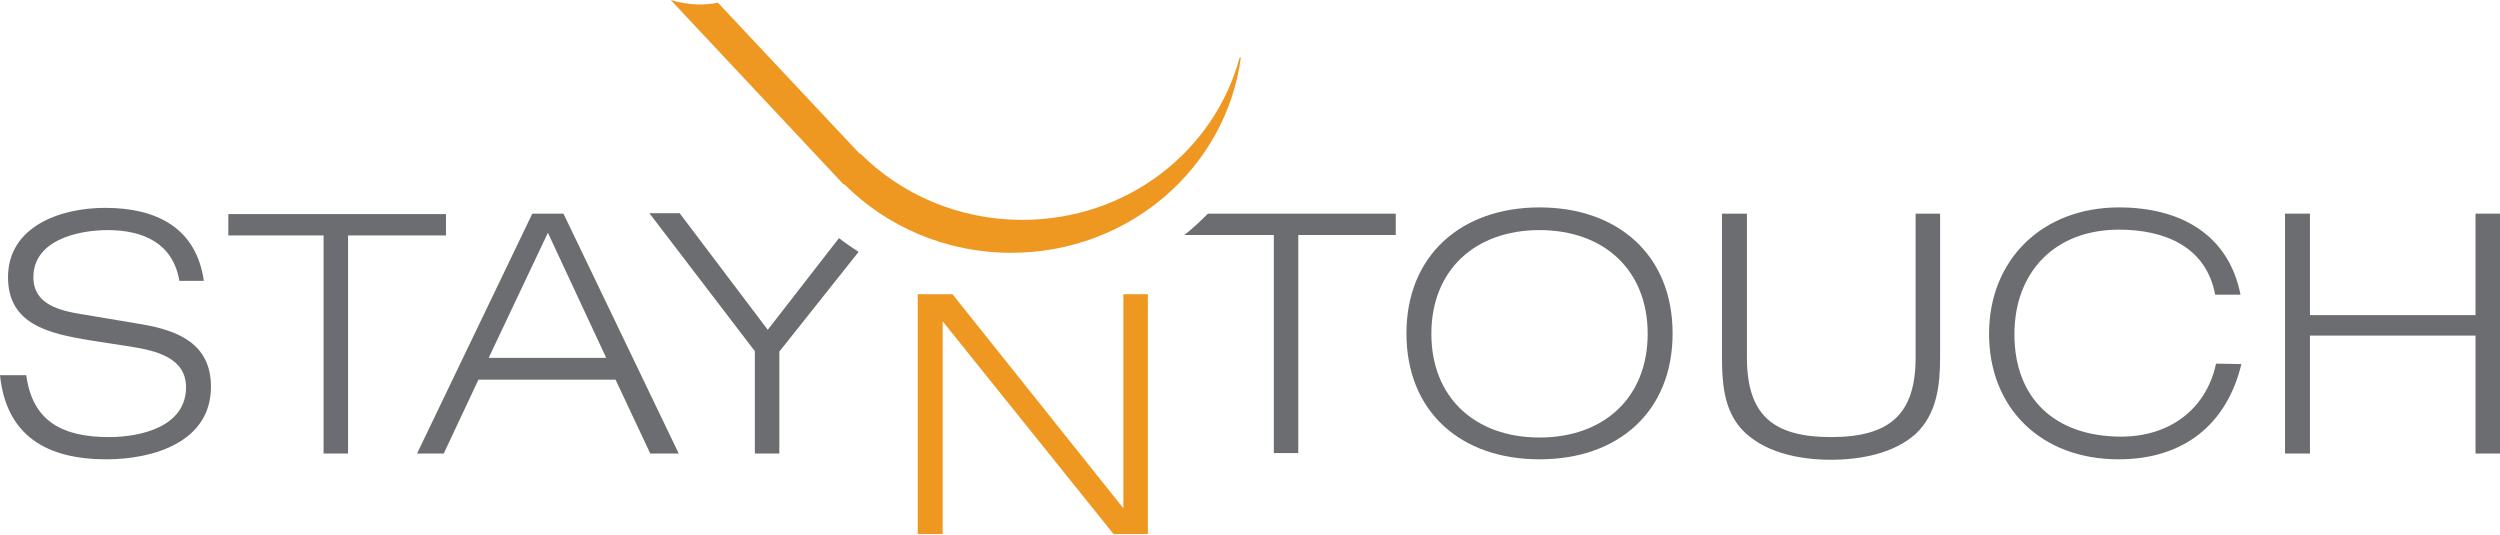
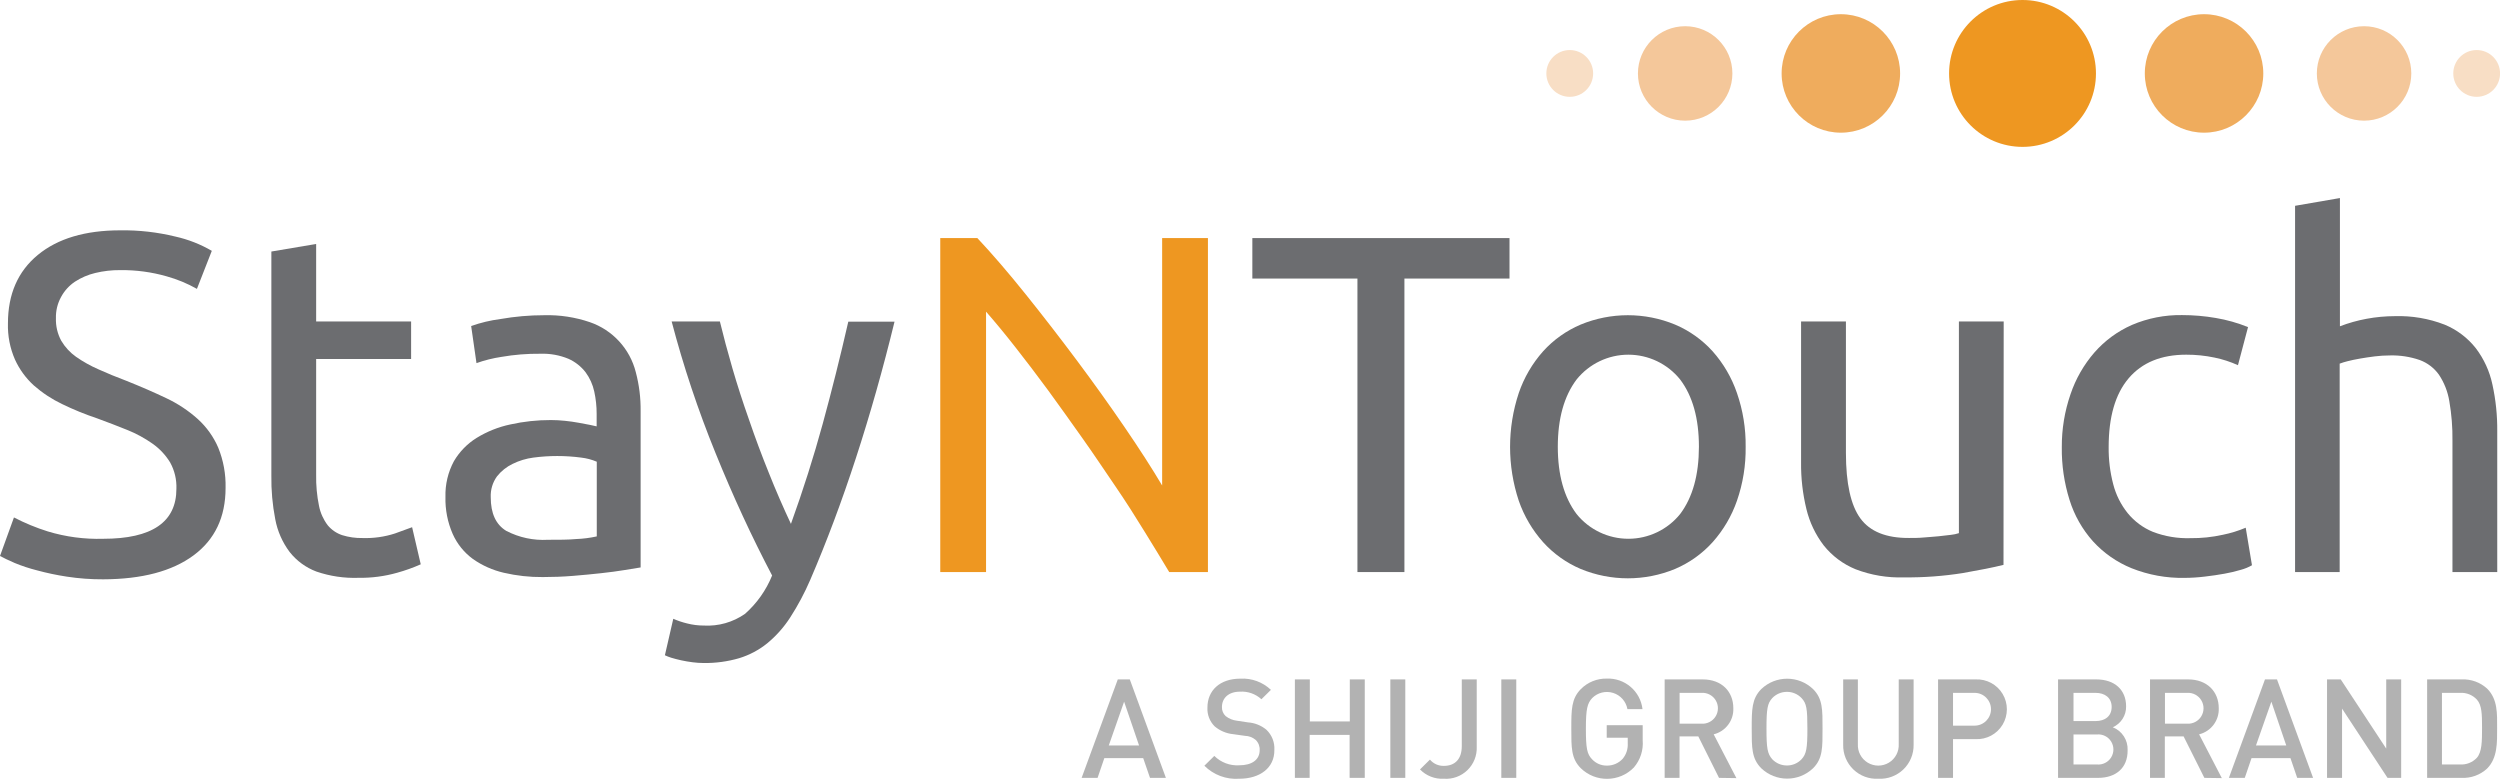
- <svg xmlns="http://www.w3.org/2000/svg" version="1.1" class="logo" id="snt-logo" x="0px" y="0px" width="561.7px" height="120px" viewBox="0 0.1 561.7 120" enable-background="new 0 0.1 561.7 120" xml:space="preserve">
-   <g>
-     <path fill="#6C6D70" d="M40.3,63.2c-1.4-8.3-7.9-11.4-16.1-11.4c-6.8,0-16.7,2.3-16.7,10.6c0,6.1,5.9,7.5,10.9,8.3l13.1,2.2   C40,74.3,47.4,77.3,47.4,87c0,12.4-12.9,16.3-23.5,16.3C10.5,103.3,1.4,98,0,84.4h5.9c1.4,10.5,8.3,13.9,18.6,13.9   c7.3,0,17.3-2.4,17.3-11.2c0-6.6-6.7-8.2-12.3-9.1l-9.7-1.5C11,75,1.8,73,1.8,62.4c0-11.4,11.7-15.6,21.8-15.6   c11.6,0,20.5,4.5,22.2,16.4H40.3z" />
-     <path fill="#6C6D70" d="M72.7,102V53H51.3v-4.8h48.9V53h-22v49H72.7z" />
-     <path fill="#6C6D70" d="M107.5,85.4L99.7,102h-6l25.9-53.9h7l25.9,53.9h-6.4l-7.8-16.6H107.5z M123.1,52.4l-13.3,28.1h26.4   L123.1,52.4z" />
-     <path fill="#6C6D70" d="M345.9,103.3c-17.7,0-29.9-10.7-29.9-28.3c0-17.5,12.3-28.3,29.9-28.3c17.6,0,29.9,10.7,29.9,28.3   C375.8,92.6,363.6,103.3,345.9,103.3z M345.9,51.8c-14.5,0-24.3,9-24.3,23.3s9.8,23.3,24.3,23.3s24.3-9,24.3-23.3   S360.4,51.8,345.9,51.8z" />
-     <path fill="#6C6D70" d="M435.9,48.1v32.4c0,6.1-0.7,12.6-5.5,17.1c-4.9,4.4-12.4,5.8-19,5.8c-7.1,0-15.4-1.6-20.3-7.1   c-3.8-4.4-4.2-10.3-4.2-15.8V48.1h5.6v32.3c0,12.8,5.7,17.9,18.9,17.9c13.3,0,19-5.2,19-17.9V48.1H435.9z" />
-     <path fill="#6C6D70" d="M503.6,81.9c-3.3,13.6-13,21.4-27.6,21.4c-17.4,0-29.1-11.5-29.1-28.2c0-16.6,11.9-28.4,29.2-28.4   c13.7,0,24.6,6,27.3,19.6h-5.7c-2-10.7-11.2-14.6-21.6-14.6c-14.6,0-23.5,9.7-23.5,23.5c0,14.5,9.2,23,24,23   c10.8,0,19.1-6.1,21.3-16.4L503.6,81.9L503.6,81.9z" />
-     <path fill="#6C6D70" d="M556.2,102V75.5H519V102h-5.6V48.1h5.6v22.8h37.2V48.1h5.5V102H556.2z" />
-     <g>
-       <g>
-         <path fill="#EE9721" d="M250.2,120.1l-38.4-47.8v47.8h-5.6V66.2h7.8l38.4,48.1V66.2h5.5v53.9H250.2z" />
-       </g>
-     </g>
-     <g>
-       <path fill="#6C6D70" d="M172.5,74.2L152.7,48h-6.8l23.7,31v23h5.5V79.1l17.8-22.4c-1.5-1-3-2-4.4-3.1L172.5,74.2z" />
-       <path fill="#6C6D70" d="M271.4,48.1c-1.7,1.7-3.4,3.3-5.3,4.8h20.1v49h5.5v-49h21.9v-4.8H271.4z" />
-     </g>
-     <path fill="#EE9721" d="M229.7,49.5c-14.3,0-27.2-5.7-36.4-14.9l-0.1,0.1l-31.9-34c-1.3,0.3-2.7,0.4-4.1,0.4c-2.3,0-4.5-0.4-6.5-1   l38.9,41.5l0.1-0.1c9.5,9.5,22.8,15.4,37.5,15.4c26.5,0,48.3-19.1,51.6-43.9c-0.1,0-0.2,0.1-0.3,0.1   C272.8,34.1,253.2,49.5,229.7,49.5z" />
-   </g>
+ <svg xmlns="http://www.w3.org/2000/svg" id="snt-logo" class="logo" x="0" y="0" viewBox="0 0 399.65 124.49">
+   <path d="M16.49,86.13q11.72,0,11.71-8a8.07,8.07,0,0,0-1-4.2,10.11,10.11,0,0,0-2.81-3,19.74,19.74,0,0,0-4.05-2.2c-1.51-.61-3.12-1.23-4.81-1.85A46.29,46.29,0,0,1,9.94,64.6a19.73,19.73,0,0,1-4.55-3,12.73,12.73,0,0,1-3-4.13,13.45,13.45,0,0,1-1.12-5.78q0-7,4.78-10.94c3.18-2.62,7.58-3.93,13.17-3.93a35,35,0,0,1,8.83,1,20.36,20.36,0,0,1,5.81,2.28l-2.38,6.08a21.46,21.46,0,0,0-4.82-2,25.94,25.94,0,0,0-7.44-1,16.38,16.38,0,0,0-4,.46,10.34,10.34,0,0,0-3.24,1.39A6.84,6.84,0,0,0,9.75,47.5a6.65,6.65,0,0,0-.81,3.35,7.08,7.08,0,0,0,.85,3.62,8.4,8.4,0,0,0,2.38,2.58,20.88,20.88,0,0,0,3.59,2c1.36.62,2.86,1.23,4.5,1.85q3.47,1.39,6.36,2.77a20.79,20.79,0,0,1,5,3.32,13.25,13.25,0,0,1,3.27,4.58A16.1,16.1,0,0,1,36.06,78q0,7-5.13,10.79T16.49,92.61a37.3,37.3,0,0,1-5.82-.43,42,42,0,0,1-4.74-1A26.42,26.42,0,0,1,2.35,90c-1-.44-1.79-.81-2.35-1.12l2.23-6.16a33.65,33.65,0,0,0,5.4,2.23A27.72,27.72,0,0,0,16.49,86.13Z" style="fill:#6c6d70" />
+   <path d="M50.54,51.39H65.72v6H50.54V75.89a22.76,22.76,0,0,0,.46,5,7.53,7.53,0,0,0,1.39,3.08,5.08,5.08,0,0,0,2.31,1.58,10.26,10.26,0,0,0,3.24.46,15.16,15.16,0,0,0,5.2-.73l2.74-1,1.38,5.93a26.87,26.87,0,0,1-3.77,1.35,21.5,21.5,0,0,1-6.17.81,18.75,18.75,0,0,1-6.74-1,9.87,9.87,0,0,1-4.27-3.12A12.57,12.57,0,0,1,44,83,34.13,34.13,0,0,1,43.38,76V40.21L50.54,39Z" style="fill:#6c6d70" />
+   <path d="M87,50.39a20.94,20.94,0,0,1,7.29,1.11,11.4,11.4,0,0,1,7.35,8,23.26,23.26,0,0,1,.77,6.21v25l-2.58.42c-1.1.18-2.35.35-3.73.5s-2.89.3-4.51.43-3.22.19-4.82.19a26.5,26.5,0,0,1-6.24-.69,14.16,14.16,0,0,1-4.93-2.2,10,10,0,0,1-3.23-4,13.87,13.87,0,0,1-1.16-5.93,11.39,11.39,0,0,1,1.35-5.7A10.83,10.83,0,0,1,76.2,70a17,17,0,0,1,5.39-2.15,29.56,29.56,0,0,1,6.47-.7,21.73,21.73,0,0,1,2.24.12c.77.08,1.5.18,2.19.31l1.81.34c.52.11.88.18,1.08.24v-2A16.46,16.46,0,0,0,95,62.6a8.05,8.05,0,0,0-1.39-3.09,7.14,7.14,0,0,0-2.73-2.15,10.74,10.74,0,0,0-4.51-.81,34.18,34.18,0,0,0-6.2.5,21.13,21.13,0,0,0-4,1l-.85-5.93A22.56,22.56,0,0,1,80,51,40.53,40.53,0,0,1,87,50.39Zm.62,35.9c1.7,0,3.2,0,4.51-.12a18.46,18.46,0,0,0,3.27-.42V73.81a9,9,0,0,0-2.5-.66,29.17,29.17,0,0,0-7.63,0,10.62,10.62,0,0,0-3.31,1,7.14,7.14,0,0,0-2.51,2,5.3,5.3,0,0,0-1,3.35c0,2.57.82,4.35,2.47,5.36A12.84,12.84,0,0,0,87.6,86.29Z" style="fill:#6c6d70" />
+   <path d="M107.63,98.92a13.33,13.33,0,0,0,2.2.74,10.67,10.67,0,0,0,2.66.34,10.47,10.47,0,0,0,6.62-1.88A16.41,16.41,0,0,0,123.43,92q-4.86-9.24-9.06-19.61a170.88,170.88,0,0,1-7-21h7.71q.84,3.47,2,7.47t2.66,8.24q1.45,4.25,3.16,8.48c1.12,2.82,2.31,5.55,3.54,8.17q2.92-8.1,5.08-16t4.09-16.33h7.39q-2.76,11.32-6.16,21.76t-7.32,19.53a41.09,41.09,0,0,1-3.2,6,18,18,0,0,1-3.66,4.12,13.35,13.35,0,0,1-4.5,2.39,19.39,19.39,0,0,1-5.67.77,13.85,13.85,0,0,1-1.77-.12c-.61-.08-1.22-.18-1.81-.31s-1.13-.27-1.62-.42a7.71,7.71,0,0,1-1-.39Z" style="fill:#6c6d70" />
+   <path d="M186.91,91.45c-1.13-1.9-2.42-4-3.89-6.39s-3-4.82-4.74-7.36S174.83,72.57,173,70s-3.64-5.14-5.43-7.58-3.55-4.74-5.24-6.9-3.27-4.06-4.7-5.7V91.45h-7.32V38.06h5.93q3.62,3.86,7.74,9t8.17,10.56q4.05,5.43,7.63,10.67t6,9.32V38.06h7.32V91.45Z" style="fill:#ee9721" />
+   <path d="M241.31,38.06v6.47h-16.8V91.45H217V44.53h-16.8V38.06Z" style="fill:#6c6d70" />
+   <path d="M279.06,71.42a25.24,25.24,0,0,1-1.39,8.63,19.61,19.61,0,0,1-3.89,6.62,17.11,17.11,0,0,1-6,4.28,19.75,19.75,0,0,1-15.1,0,17.11,17.11,0,0,1-6-4.28,19.61,19.61,0,0,1-3.89-6.62,27.36,27.36,0,0,1,0-17.22,19.55,19.55,0,0,1,3.89-6.67,17.08,17.08,0,0,1,6-4.27,19.75,19.75,0,0,1,15.1,0,17.08,17.08,0,0,1,6,4.27,19.55,19.55,0,0,1,3.89,6.67A25.29,25.29,0,0,1,279.06,71.42Zm-7.47,0q0-6.78-3-10.75a10.62,10.62,0,0,0-16.56,0q-3,4-3,10.75t3,10.75a10.64,10.64,0,0,0,16.56,0Q271.58,78.19,271.59,71.42Z" style="fill:#6c6d70" />
+   <path d="M320.28,90.3c-1.64.41-3.81.84-6.51,1.31a56.28,56.28,0,0,1-9.36.69A19.8,19.8,0,0,1,296.63,91a12.63,12.63,0,0,1-5.09-3.81,15.56,15.56,0,0,1-2.77-5.82,30.12,30.12,0,0,1-.85-7.44V51.39h7.17v21q0,7.32,2.31,10.48T305.18,86c.77,0,1.57,0,2.39-.08s1.59-.11,2.31-.19l2-.23a6.17,6.17,0,0,0,1.27-.27V51.39h7.16Z" style="fill:#6c6d70" />
+   <path d="M349.25,92.38a21.76,21.76,0,0,1-8.51-1.55,17,17,0,0,1-6.17-4.31,17.9,17.9,0,0,1-3.73-6.59,27,27,0,0,1-1.24-8.43A25.48,25.48,0,0,1,331,63a19.85,19.85,0,0,1,3.82-6.66,17.15,17.15,0,0,1,6-4.4,19.63,19.63,0,0,1,8-1.57,31.64,31.64,0,0,1,5.39.46,24.65,24.65,0,0,1,5.16,1.46l-1.61,6.09A17.64,17.64,0,0,0,354,57.16a21.68,21.68,0,0,0-4.51-.46c-4,0-7.07,1.26-9.21,3.78s-3.19,6.19-3.19,11a22.56,22.56,0,0,0,.73,5.93,12.25,12.25,0,0,0,2.31,4.62,10.27,10.27,0,0,0,4.05,3,15.48,15.48,0,0,0,6,1,22.77,22.77,0,0,0,5.16-.54A19.11,19.11,0,0,0,359,84.36l1,6a7.32,7.32,0,0,1-1.77.73,23.1,23.1,0,0,1-2.62.62c-1,.18-2,.33-3.12.46A27.48,27.48,0,0,1,349.25,92.38Z" style="fill:#6c6d70" />
+   <path d="M366.89,91.45V32.9l7.17-1.24v20.5a24.32,24.32,0,0,1,4.27-1.2,24.83,24.83,0,0,1,4.51-.42,20.3,20.3,0,0,1,7.94,1.35,12.36,12.36,0,0,1,5,3.77,14.56,14.56,0,0,1,2.66,5.82,33.36,33.36,0,0,1,.77,7.47v22.5h-7.16v-21a34.45,34.45,0,0,0-.5-6.31,10.78,10.78,0,0,0-1.66-4.24,6.57,6.57,0,0,0-3.08-2.35,13.54,13.54,0,0,0-4.78-.73,19.79,19.79,0,0,0-2.39.15c-.82.1-1.6.22-2.35.35s-1.41.27-2,.42a11.58,11.58,0,0,0-1.27.39V91.45Z" style="fill:#6c6d70" />
+   <circle cx="323.32" cy="11.74" r="11.74" style="fill:#ee9721" />
+   <circle cx="294.28" cy="11.74" r="9.47" style="fill:#efac5d" />
+   <circle cx="269.39" cy="11.74" r="7.55" style="fill:#f4c79a" />
+   <circle cx="250.94" cy="11.74" r="3.74" style="fill:#f8dec5" />
+   <circle cx="352.34" cy="11.74" r="9.47" style="fill:#efac5d" />
+   <circle cx="377.92" cy="11.74" r="7.55" style="fill:#f4c79a" />
+   <circle cx="395.92" cy="11.74" r="3.74" style="fill:#f8dec5" />
+   <path d="M183.84,124.35l-1.09-3.16h-6.21l-1.08,3.16h-2.55l5.78-15.74h1.92l5.77,15.74Zm-4.14-12.18-2.45,7h4.84Z" style="fill:#b2b2b2" />
+   <path d="M198.1,124.49a7.16,7.16,0,0,1-5.57-2.08l1.59-1.57a5.2,5.2,0,0,0,4,1.5c2,0,3.25-.88,3.25-2.41a2.1,2.1,0,0,0-.62-1.63,2.71,2.71,0,0,0-1.73-.67l-1.85-.26a5.43,5.43,0,0,1-3-1.26,3.94,3.94,0,0,1-1.15-3c0-2.74,2-4.62,5.26-4.62a6.56,6.56,0,0,1,4.89,1.79l-1.52,1.5a4.64,4.64,0,0,0-3.43-1.21c-1.86,0-2.88,1.06-2.88,2.45a1.87,1.87,0,0,0,.6,1.46,3.56,3.56,0,0,0,1.77.73l1.79.27a5.17,5.17,0,0,1,2.94,1.17,4.12,4.12,0,0,1,1.28,3.23C203.76,122.76,201.4,124.49,198.1,124.49Z" style="fill:#b2b2b2" />
+   <path d="M215.75,124.35v-6.87h-6.39v6.87H207V108.61h2.39v6.72h6.39v-6.72h2.39v15.74Z" style="fill:#b2b2b2" />
+   <path d="M222.26,124.35V108.61h2.39v15.74Z" style="fill:#b2b2b2" />
+   <path d="M230.82,124.49A4.94,4.94,0,0,1,227,123l1.59-1.57a2.79,2.79,0,0,0,2.24,1c1.76,0,2.85-1.08,2.85-3.14V108.61h2.39v10.77A4.91,4.91,0,0,1,230.82,124.49Z" style="fill:#b2b2b2" />
+   <path d="M240,124.35V108.61h2.39v15.74Z" style="fill:#b2b2b2" />
+   <path d="M261.18,122.7a6,6,0,0,1-8.47.11c-1.55-1.55-1.52-3.3-1.52-6.33s0-4.77,1.52-6.32a5.67,5.67,0,0,1,4.14-1.68,5.53,5.53,0,0,1,5.72,4.88h-2.41a3.33,3.33,0,0,0-5.64-1.76c-.77.84-1,1.72-1,4.88s.18,4.07,1,4.91a3.16,3.16,0,0,0,2.33,1,3.35,3.35,0,0,0,2.56-1.1,3.55,3.55,0,0,0,.8-2.48v-.88h-3.36v-2h5.75v2.41A5.92,5.92,0,0,1,261.18,122.7Z" style="fill:#b2b2b2" />
+   <path d="M274.8,124.35l-3.31-6.63h-3v6.63h-2.38V108.61h6.1c3,0,4.88,1.92,4.88,4.6a4.13,4.13,0,0,1-3.14,4.18l3.63,7ZM272,110.76H268.5v4.93H272a2.47,2.47,0,1,0,0-4.93Z" style="fill:#b2b2b2" />
+   <path d="M289.84,122.81a6,6,0,0,1-8.29,0c-1.54-1.55-1.52-3.3-1.52-6.33s0-4.77,1.52-6.32a6,6,0,0,1,8.29,0c1.55,1.55,1.51,3.29,1.51,6.32S291.39,121.26,289.84,122.81ZM288,111.6a3.19,3.19,0,0,0-2.34-1,3.23,3.23,0,0,0-2.35,1c-.77.84-.92,1.72-.92,4.88s.15,4,.92,4.89a3.22,3.22,0,0,0,2.35,1,3.18,3.18,0,0,0,2.34-1c.77-.84.93-1.73.93-4.89S288.8,112.44,288,111.6Z" style="fill:#b2b2b2" />
+   <path d="M300.28,124.49a5.33,5.33,0,0,1-5.63-5.44V108.61H297v10.33a3.27,3.27,0,1,0,6.53,0V108.61h2.38v10.44A5.35,5.35,0,0,1,300.28,124.49Z" style="fill:#b2b2b2" />
+   <path d="M315.79,118.16h-3.58v6.19h-2.39V108.61h6a4.78,4.78,0,1,1,0,9.55Zm-.13-7.4h-3.45V116h3.45a2.62,2.62,0,1,0,0-5.24Z" style="fill:#b2b2b2" />
+   <path d="M335.41,124.35H329V108.61h6.12c2.92,0,4.76,1.66,4.76,4.31a3.58,3.58,0,0,1-2.13,3.34,3.75,3.75,0,0,1,2.37,3.65C340.16,122.81,338.19,124.35,335.41,124.35ZM335,110.76h-3.53v4.51H335c1.53,0,2.57-.8,2.57-2.26S336.49,110.76,335,110.76Zm.22,6.65h-3.75v4.8h3.75a2.41,2.41,0,1,0,0-4.8Z" style="fill:#b2b2b2" />
+   <path d="M352.39,124.35l-3.32-6.63h-3v6.63H343.7V108.61h6.1c3,0,4.89,1.92,4.89,4.6a4.13,4.13,0,0,1-3.14,4.18l3.63,7Zm-2.76-13.59h-3.54v4.93h3.54a2.47,2.47,0,1,0,0-4.93Z" style="fill:#b2b2b2" />
+   <path d="M367.23,124.35l-1.08-3.16h-6.22l-1.08,3.16h-2.54l5.77-15.74H364l5.77,15.74Zm-4.13-12.18-2.46,7h4.84Z" style="fill:#b2b2b2" />
+   <path d="M381.67,124.35l-7.27-11.07v11.07H372V108.61h2.19l7.27,11.06V108.61h2.39v15.74Z" style="fill:#b2b2b2" />
+   <path d="M397.58,122.87a5.62,5.62,0,0,1-4.07,1.48H388V108.61h5.53a5.66,5.66,0,0,1,4.07,1.48c1.7,1.7,1.59,4,1.59,6.28S399.28,121.17,397.58,122.87Zm-1.64-11.05a3.4,3.4,0,0,0-2.68-1.06h-2.89v11.45h2.89a3.4,3.4,0,0,0,2.68-1.06c.82-.91.84-2.61.84-4.78S396.76,112.72,395.94,111.82Z" style="fill:#b2b2b2" />
</svg>
